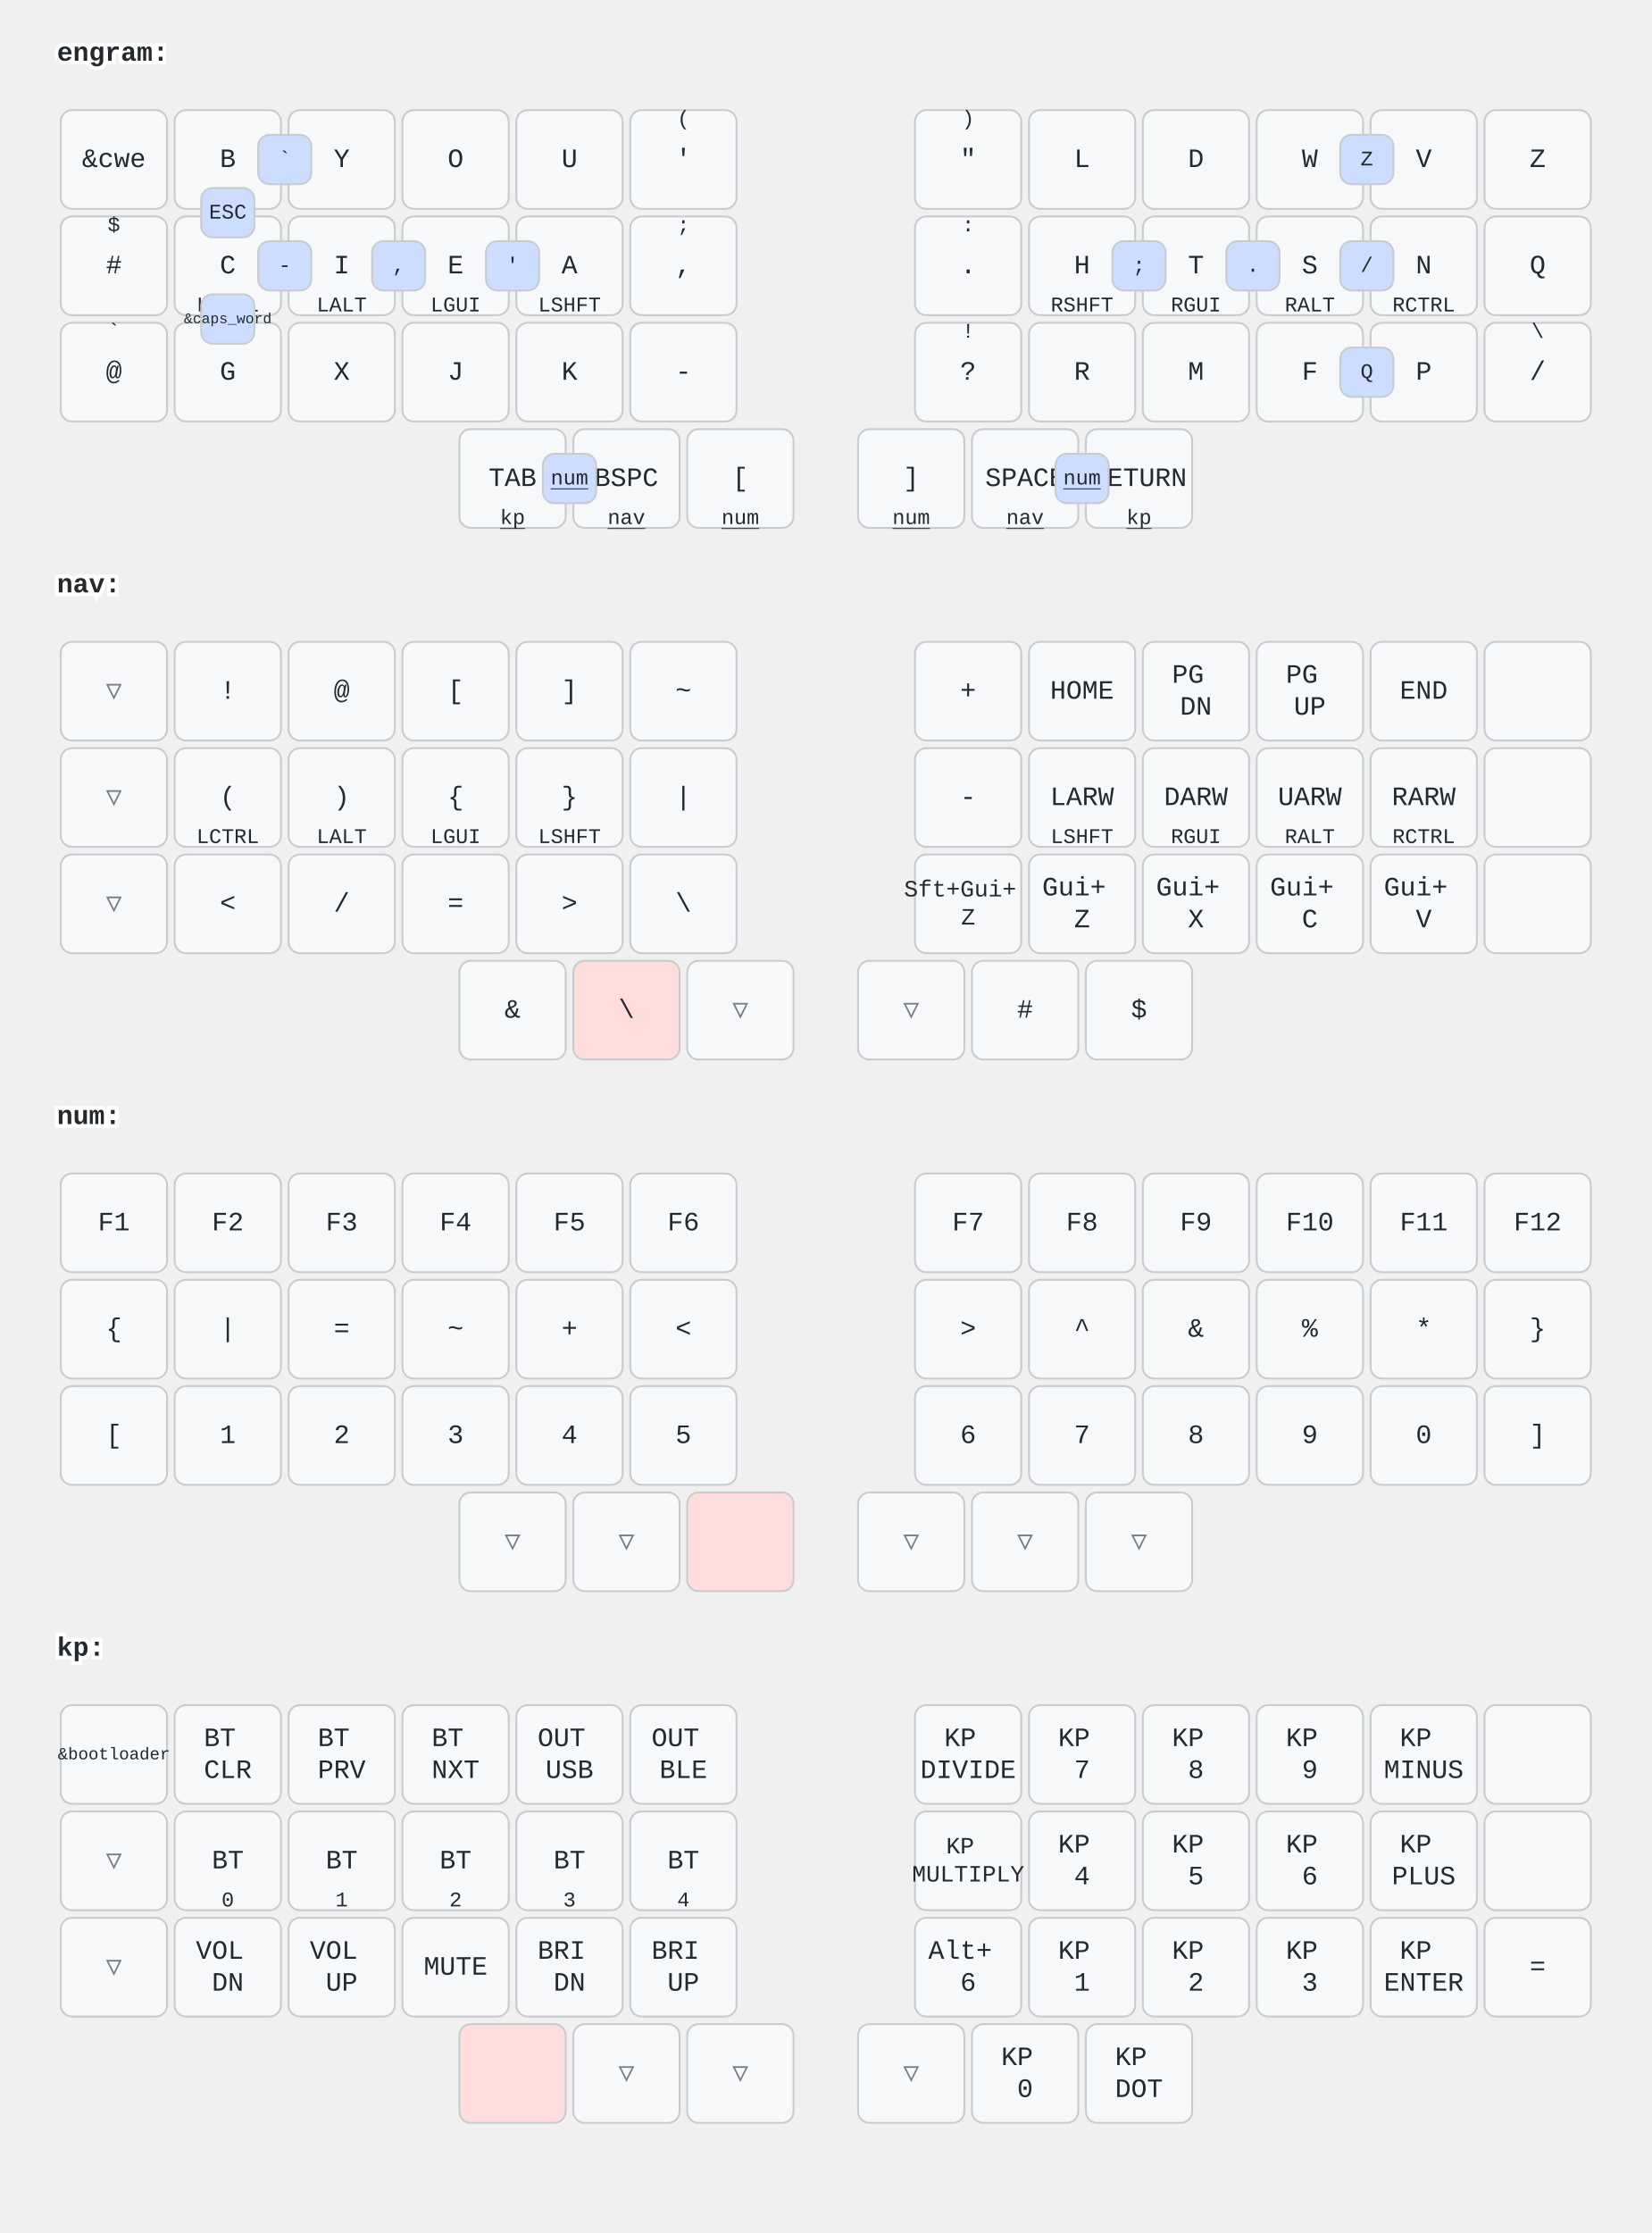
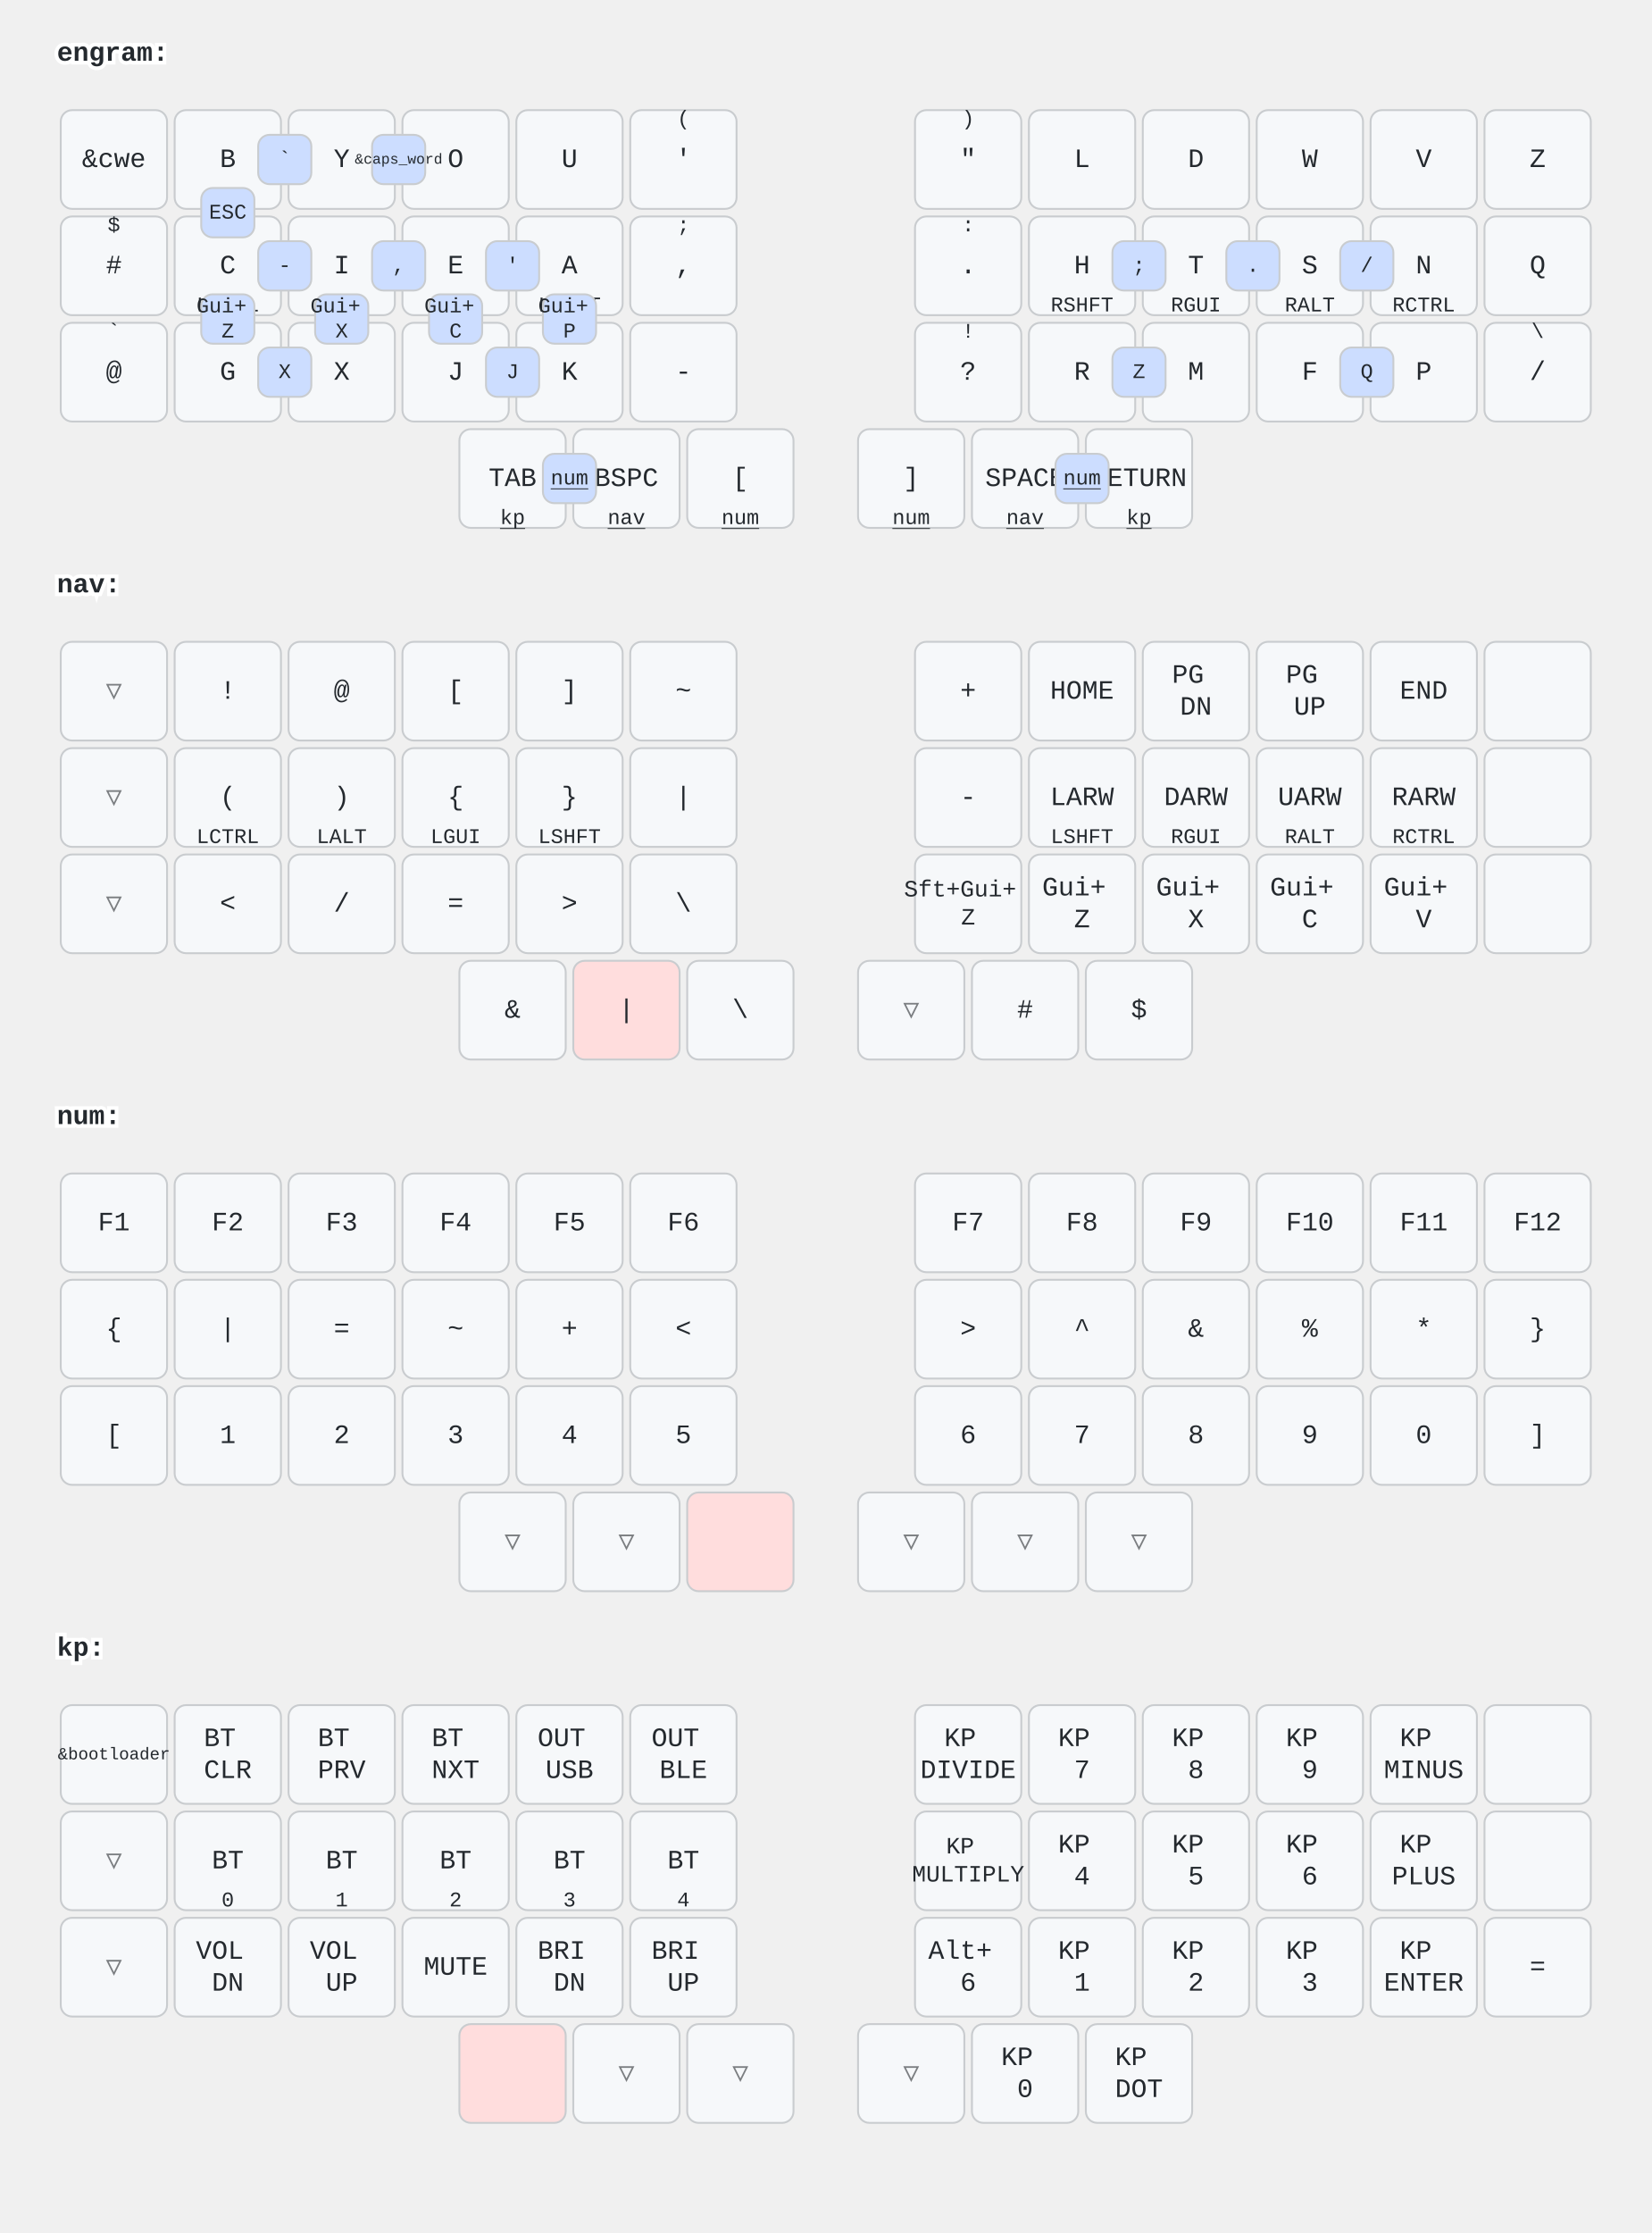
<svg xmlns="http://www.w3.org/2000/svg" width="870" height="1176" viewBox="0 0 870 1176" class="keymap">
  <style>/* inherit to force styles through use tags */
svg path {
    fill: inherit;
}

/* font and background color specifications */
svg.keymap {
    font-family: SFMono-Regular,Consolas,Liberation Mono,Menlo,monospace;
    font-size: 14px;
    font-kerning: normal;
    text-rendering: optimizeLegibility;
    fill: #24292e;
}

/* default key styling */
rect.key {
    fill: #f6f8fa;
}

rect.key, rect.combo {
    stroke: #c9cccf;
    stroke-width: 1;
}

/* default key side styling, only used is draw_key_sides is set */
rect.side {
    filter: brightness(90%);
}

/* color accent for combo boxes */
rect.combo, rect.combo-separate {
    fill: #cdf;
}

/* color accent for held keys */
rect.held, rect.combo.held {
    fill: #fdd;
}

/* color accent for ghost (optional) keys */
rect.ghost, rect.combo.ghost {
    stroke-dasharray: 4, 4;
    stroke-width: 2;
}

text {
    text-anchor: middle;
    dominant-baseline: middle;
}

/* styling for layer labels */
text.label {
    font-weight: bold;
    text-anchor: start;
    stroke: white;
    stroke-width: 4;
    paint-order: stroke;
}

/* styling for optional footer */
text.footer {
    text-anchor: end;
    dominant-baseline: auto;
    stroke: white;
    stroke-width: 4;
    paint-order: stroke;
}

/* styling for combo tap, and key hold/shifted label text */
text.combo, text.hold, text.shifted {
    font-size: 11px;
}

text.hold {
    text-anchor: middle;
    dominant-baseline: auto;
}

text.shifted {
    text-anchor: middle;
    dominant-baseline: hanging;
}

text.layer-activator {
    text-decoration: underline;
}

/* styling for hold/shifted label text in combo box */
text.combo.hold, text.combo.shifted {
    font-size: 8px;
}

/* lighter symbol for transparent keys */
text.trans {
    fill: #7b7e81;
}

/* styling for combo dendrons */
path.combo {
    stroke-width: 1;
    stroke: gray;
    fill: none;
}

/* Start Tabler Icons Cleanup */
/* cannot use height/width with glyphs */
.icon-tabler &gt; path {
    fill: inherit;
    stroke: inherit;
    stroke-width: 2;
}
/* hide tabler's default box */
.icon-tabler &gt; path[stroke="none"][fill="none"] {
    visibility: hidden;
}
/* End Tabler Icons Cleanup */
</style>
  <g transform="translate(30, 0)" class="layer-engram">
    <text x="0" y="28" class="label" id="engram">engram:</text>
    <g transform="translate(0, 56)">
      <g transform="translate(30, 28)" class="key keypos-0">
        <rect rx="6" ry="6" x="-28" y="-26" width="56" height="52" class="key" />
        <text x="0" y="0" class="key tap">&amp;cwe</text>
      </g>
      <g transform="translate(90, 28)" class="key keypos-1">
        <rect rx="6" ry="6" x="-28" y="-26" width="56" height="52" class="key" />
        <text x="0" y="0" class="key tap">B</text>
      </g>
      <g transform="translate(150, 28)" class="key keypos-2">
        <rect rx="6" ry="6" x="-28" y="-26" width="56" height="52" class="key" />
        <text x="0" y="0" class="key tap">Y</text>
      </g>
      <g transform="translate(210, 28)" class="key keypos-3">
        <rect rx="6" ry="6" x="-28" y="-26" width="56" height="52" class="key" />
        <text x="0" y="0" class="key tap">O</text>
      </g>
      <g transform="translate(270, 28)" class="key keypos-4">
        <rect rx="6" ry="6" x="-28" y="-26" width="56" height="52" class="key" />
        <text x="0" y="0" class="key tap">U</text>
      </g>
      <g transform="translate(330, 28)" class="key keypos-5">
        <rect rx="6" ry="6" x="-28" y="-26" width="56" height="52" class="key" />
        <text x="0" y="0" class="key tap">'</text>
        <text x="0" y="-24" class="key shifted">(</text>
      </g>
      <g transform="translate(480, 28)" class="key keypos-6">
        <rect rx="6" ry="6" x="-28" y="-26" width="56" height="52" class="key" />
        <text x="0" y="0" class="key tap">"</text>
        <text x="0" y="-24" class="key shifted">)</text>
      </g>
      <g transform="translate(540, 28)" class="key keypos-7">
        <rect rx="6" ry="6" x="-28" y="-26" width="56" height="52" class="key" />
        <text x="0" y="0" class="key tap">L</text>
      </g>
      <g transform="translate(600, 28)" class="key keypos-8">
        <rect rx="6" ry="6" x="-28" y="-26" width="56" height="52" class="key" />
        <text x="0" y="0" class="key tap">D</text>
      </g>
      <g transform="translate(660, 28)" class="key keypos-9">
        <rect rx="6" ry="6" x="-28" y="-26" width="56" height="52" class="key" />
        <text x="0" y="0" class="key tap">W</text>
      </g>
      <g transform="translate(720, 28)" class="key keypos-10">
        <rect rx="6" ry="6" x="-28" y="-26" width="56" height="52" class="key" />
        <text x="0" y="0" class="key tap">V</text>
      </g>
      <g transform="translate(780, 28)" class="key keypos-11">
        <rect rx="6" ry="6" x="-28" y="-26" width="56" height="52" class="key" />
        <text x="0" y="0" class="key tap">Z</text>
      </g>
      <g transform="translate(30, 84)" class="key keypos-12">
        <rect rx="6" ry="6" x="-28" y="-26" width="56" height="52" class="key" />
        <text x="0" y="0" class="key tap">#</text>
        <text x="0" y="-24" class="key shifted">$</text>
      </g>
      <g transform="translate(90, 84)" class="key keypos-13">
        <rect rx="6" ry="6" x="-28" y="-26" width="56" height="52" class="key" />
        <text x="0" y="0" class="key tap">C</text>
        <text x="0" y="24" class="key hold">LCTRL</text>
      </g>
      <g transform="translate(150, 84)" class="key keypos-14">
        <rect rx="6" ry="6" x="-28" y="-26" width="56" height="52" class="key" />
        <text x="0" y="0" class="key tap">I</text>
        <text x="0" y="24" class="key hold">LALT</text>
      </g>
      <g transform="translate(210, 84)" class="key keypos-15">
        <rect rx="6" ry="6" x="-28" y="-26" width="56" height="52" class="key" />
        <text x="0" y="0" class="key tap">E</text>
        <text x="0" y="24" class="key hold">LGUI</text>
      </g>
      <g transform="translate(270, 84)" class="key keypos-16">
        <rect rx="6" ry="6" x="-28" y="-26" width="56" height="52" class="key" />
        <text x="0" y="0" class="key tap">A</text>
        <text x="0" y="24" class="key hold">LSHFT</text>
      </g>
      <g transform="translate(330, 84)" class="key keypos-17">
        <rect rx="6" ry="6" x="-28" y="-26" width="56" height="52" class="key" />
        <text x="0" y="0" class="key tap">,</text>
        <text x="0" y="-24" class="key shifted">;</text>
      </g>
      <g transform="translate(480, 84)" class="key keypos-18">
        <rect rx="6" ry="6" x="-28" y="-26" width="56" height="52" class="key" />
        <text x="0" y="0" class="key tap">.</text>
        <text x="0" y="-24" class="key shifted">:</text>
      </g>
      <g transform="translate(540, 84)" class="key keypos-19">
        <rect rx="6" ry="6" x="-28" y="-26" width="56" height="52" class="key" />
        <text x="0" y="0" class="key tap">H</text>
        <text x="0" y="24" class="key hold">RSHFT</text>
      </g>
      <g transform="translate(600, 84)" class="key keypos-20">
        <rect rx="6" ry="6" x="-28" y="-26" width="56" height="52" class="key" />
        <text x="0" y="0" class="key tap">T</text>
        <text x="0" y="24" class="key hold">RGUI</text>
      </g>
      <g transform="translate(660, 84)" class="key keypos-21">
        <rect rx="6" ry="6" x="-28" y="-26" width="56" height="52" class="key" />
        <text x="0" y="0" class="key tap">S</text>
        <text x="0" y="24" class="key hold">RALT</text>
      </g>
      <g transform="translate(720, 84)" class="key keypos-22">
        <rect rx="6" ry="6" x="-28" y="-26" width="56" height="52" class="key" />
        <text x="0" y="0" class="key tap">N</text>
        <text x="0" y="24" class="key hold">RCTRL</text>
      </g>
      <g transform="translate(780, 84)" class="key keypos-23">
        <rect rx="6" ry="6" x="-28" y="-26" width="56" height="52" class="key" />
        <text x="0" y="0" class="key tap">Q</text>
      </g>
      <g transform="translate(30, 140)" class="key keypos-24">
        <rect rx="6" ry="6" x="-28" y="-26" width="56" height="52" class="key" />
        <text x="0" y="0" class="key tap">@</text>
        <text x="0" y="-24" class="key shifted">`</text>
      </g>
      <g transform="translate(90, 140)" class="key keypos-25">
        <rect rx="6" ry="6" x="-28" y="-26" width="56" height="52" class="key" />
        <text x="0" y="0" class="key tap">G</text>
      </g>
      <g transform="translate(150, 140)" class="key keypos-26">
        <rect rx="6" ry="6" x="-28" y="-26" width="56" height="52" class="key" />
        <text x="0" y="0" class="key tap">X</text>
      </g>
      <g transform="translate(210, 140)" class="key keypos-27">
        <rect rx="6" ry="6" x="-28" y="-26" width="56" height="52" class="key" />
        <text x="0" y="0" class="key tap">J</text>
      </g>
      <g transform="translate(270, 140)" class="key keypos-28">
        <rect rx="6" ry="6" x="-28" y="-26" width="56" height="52" class="key" />
        <text x="0" y="0" class="key tap">K</text>
      </g>
      <g transform="translate(330, 140)" class="key keypos-29">
        <rect rx="6" ry="6" x="-28" y="-26" width="56" height="52" class="key" />
        <text x="0" y="0" class="key tap">-</text>
      </g>
      <g transform="translate(480, 140)" class="key keypos-30">
        <rect rx="6" ry="6" x="-28" y="-26" width="56" height="52" class="key" />
        <text x="0" y="0" class="key tap">?</text>
        <text x="0" y="-24" class="key shifted">!</text>
      </g>
      <g transform="translate(540, 140)" class="key keypos-31">
        <rect rx="6" ry="6" x="-28" y="-26" width="56" height="52" class="key" />
        <text x="0" y="0" class="key tap">R</text>
      </g>
      <g transform="translate(600, 140)" class="key keypos-32">
        <rect rx="6" ry="6" x="-28" y="-26" width="56" height="52" class="key" />
        <text x="0" y="0" class="key tap">M</text>
      </g>
      <g transform="translate(660, 140)" class="key keypos-33">
        <rect rx="6" ry="6" x="-28" y="-26" width="56" height="52" class="key" />
        <text x="0" y="0" class="key tap">F</text>
      </g>
      <g transform="translate(720, 140)" class="key keypos-34">
        <rect rx="6" ry="6" x="-28" y="-26" width="56" height="52" class="key" />
        <text x="0" y="0" class="key tap">P</text>
      </g>
      <g transform="translate(780, 140)" class="key keypos-35">
        <rect rx="6" ry="6" x="-28" y="-26" width="56" height="52" class="key" />
        <text x="0" y="0" class="key tap">/</text>
        <text x="0" y="-24" class="key shifted">\</text>
      </g>
      <g transform="translate(240, 196)" class="key keypos-36">
        <rect rx="6" ry="6" x="-28" y="-26" width="56" height="52" class="key" />
        <text x="0" y="0" class="key tap">TAB</text>
        <a href="#kp">
          <text x="0" y="24" class="key hold layer-activator">kp</text>
        </a>
      </g>
      <g transform="translate(300, 196)" class="key keypos-37">
        <rect rx="6" ry="6" x="-28" y="-26" width="56" height="52" class="key" />
        <text x="0" y="0" class="key tap">BSPC</text>
        <a href="#nav">
          <text x="0" y="24" class="key hold layer-activator">nav</text>
        </a>
      </g>
      <g transform="translate(360, 196)" class="key keypos-38">
        <rect rx="6" ry="6" x="-28" y="-26" width="56" height="52" class="key" />
        <text x="0" y="0" class="key tap">[</text>
        <a href="#num">
          <text x="0" y="24" class="key hold layer-activator">num</text>
        </a>
      </g>
      <g transform="translate(450, 196)" class="key keypos-39">
        <rect rx="6" ry="6" x="-28" y="-26" width="56" height="52" class="key" />
        <text x="0" y="0" class="key tap">]</text>
        <a href="#num">
          <text x="0" y="24" class="key hold layer-activator">num</text>
        </a>
      </g>
      <g transform="translate(510, 196)" class="key keypos-40">
        <rect rx="6" ry="6" x="-28" y="-26" width="56" height="52" class="key" />
        <text x="0" y="0" class="key tap">SPACE</text>
        <a href="#nav">
          <text x="0" y="24" class="key hold layer-activator">nav</text>
        </a>
      </g>
      <g transform="translate(570, 196)" class="key keypos-41">
        <rect rx="6" ry="6" x="-28" y="-26" width="56" height="52" class="key" />
        <text x="0" y="0" class="key tap">RETURN</text>
        <a href="#kp">
          <text x="0" y="24" class="key hold layer-activator">kp</text>
        </a>
      </g>
      <g class="combo combopos-0">
        <rect rx="6" ry="6" x="256" y="183" width="28" height="26" class="combo" />
        <a href="#num">
          <text x="270" y="196" class="combo tap layer-activator">num</text>
        </a>
      </g>
      <g class="combo combopos-1">
        <rect rx="6" ry="6" x="526" y="183" width="28" height="26" class="combo" />
        <a href="#num">
          <text x="540" y="196" class="combo tap layer-activator">num</text>
        </a>
      </g>
      <g class="combo combopos-2">
        <rect rx="6" ry="6" x="76" y="43" width="28" height="26" class="combo" />
        <text x="90" y="56" class="combo tap">ESC</text>
      </g>
      <g class="combo combopos-3">
+         <rect rx="6" ry="6" x="166" y="15" width="28" height="26" class="combo" />
+         <text x="180" y="28" class="combo tap">
+           <tspan style="font-size: 70%">&amp;caps_word</tspan>
+         </text>
+       </g>
+       <g class="combo combopos-4">
        <rect rx="6" ry="6" x="76" y="99" width="28" height="26" class="combo" />
        <text x="90" y="112" class="combo tap">
-           <tspan style="font-size: 70%">&amp;caps_word</tspan>
-         </text>
-       </g>
-       <g class="combo combopos-4">
-         <rect rx="6" ry="6" x="676" y="15" width="28" height="26" class="combo" />
-         <text x="690" y="28" class="combo tap">Z</text>
+           <tspan x="90" dy="-0.6em">Gui+</tspan>
+           <tspan x="90" dy="1.2em">Z</tspan>
+         </text>
      </g>
      <g class="combo combopos-5">
+         <rect rx="6" ry="6" x="136" y="99" width="28" height="26" class="combo" />
+         <text x="150" y="112" class="combo tap">
+           <tspan x="150" dy="-0.6em">Gui+</tspan>
+           <tspan x="150" dy="1.2em">X</tspan>
+         </text>
+       </g>
+       <g class="combo combopos-6">
+         <rect rx="6" ry="6" x="196" y="99" width="28" height="26" class="combo" />
+         <text x="210" y="112" class="combo tap">
+           <tspan x="210" dy="-0.6em">Gui+</tspan>
+           <tspan x="210" dy="1.2em">C</tspan>
+         </text>
+       </g>
+       <g class="combo combopos-7">
+         <rect rx="6" ry="6" x="256" y="99" width="28" height="26" class="combo" />
+         <text x="270" y="112" class="combo tap">
+           <tspan x="270" dy="-0.6em">Gui+</tspan>
+           <tspan x="270" dy="1.2em">P</tspan>
+         </text>
+       </g>
+       <g class="combo combopos-8">
+         <rect rx="6" ry="6" x="556" y="127" width="28" height="26" class="combo" />
+         <text x="570" y="140" class="combo tap">Z</text>
+       </g>
+       <g class="combo combopos-9">
        <rect rx="6" ry="6" x="676" y="127" width="28" height="26" class="combo" />
        <text x="690" y="140" class="combo tap">Q</text>
      </g>
-       <g class="combo combopos-6">
+       <g class="combo combopos-10">
+         <rect rx="6" ry="6" x="106" y="127" width="28" height="26" class="combo" />
+         <text x="120" y="140" class="combo tap">X</text>
+       </g>
+       <g class="combo combopos-11">
+         <rect rx="6" ry="6" x="226" y="127" width="28" height="26" class="combo" />
+         <text x="240" y="140" class="combo tap">J</text>
+       </g>
+       <g class="combo combopos-12">
        <rect rx="6" ry="6" x="106" y="71" width="28" height="26" class="combo" />
        <text x="120" y="84" class="combo tap">-</text>
      </g>
-       <g class="combo combopos-7">
+       <g class="combo combopos-13">
        <rect rx="6" ry="6" x="166" y="71" width="28" height="26" class="combo" />
        <text x="180" y="84" class="combo tap">,</text>
      </g>
-       <g class="combo combopos-8">
+       <g class="combo combopos-14">
        <rect rx="6" ry="6" x="226" y="71" width="28" height="26" class="combo" />
        <text x="240" y="84" class="combo tap">'</text>
      </g>
-       <g class="combo combopos-9">
+       <g class="combo combopos-15">
        <rect rx="6" ry="6" x="556" y="71" width="28" height="26" class="combo" />
        <text x="570" y="84" class="combo tap">;</text>
      </g>
-       <g class="combo combopos-10">
+       <g class="combo combopos-16">
        <rect rx="6" ry="6" x="616" y="71" width="28" height="26" class="combo" />
        <text x="630" y="84" class="combo tap">.</text>
      </g>
-       <g class="combo combopos-11">
+       <g class="combo combopos-17">
        <rect rx="6" ry="6" x="676" y="71" width="28" height="26" class="combo" />
        <text x="690" y="84" class="combo tap">/</text>
      </g>
-       <g class="combo combopos-12">
+       <g class="combo combopos-18">
        <rect rx="6" ry="6" x="106" y="15" width="28" height="26" class="combo" />
        <text x="120" y="28" class="combo tap">`</text>
      </g>
    </g>
  </g>
  <g transform="translate(30, 280)" class="layer-nav">
    <text x="0" y="28" class="label" id="nav">nav:</text>
    <g transform="translate(0, 56)">
      <g transform="translate(30, 28)" class="key trans keypos-0">
        <rect rx="6" ry="6" x="-28" y="-26" width="56" height="52" class="key trans" />
        <text x="0" y="0" class="key trans tap">▽</text>
      </g>
      <g transform="translate(90, 28)" class="key keypos-1">
        <rect rx="6" ry="6" x="-28" y="-26" width="56" height="52" class="key" />
        <text x="0" y="0" class="key tap">!</text>
      </g>
      <g transform="translate(150, 28)" class="key keypos-2">
        <rect rx="6" ry="6" x="-28" y="-26" width="56" height="52" class="key" />
        <text x="0" y="0" class="key tap">@</text>
      </g>
      <g transform="translate(210, 28)" class="key keypos-3">
        <rect rx="6" ry="6" x="-28" y="-26" width="56" height="52" class="key" />
        <text x="0" y="0" class="key tap">[</text>
      </g>
      <g transform="translate(270, 28)" class="key keypos-4">
        <rect rx="6" ry="6" x="-28" y="-26" width="56" height="52" class="key" />
        <text x="0" y="0" class="key tap">]</text>
      </g>
      <g transform="translate(330, 28)" class="key keypos-5">
        <rect rx="6" ry="6" x="-28" y="-26" width="56" height="52" class="key" />
        <text x="0" y="0" class="key tap">~</text>
      </g>
      <g transform="translate(480, 28)" class="key keypos-6">
        <rect rx="6" ry="6" x="-28" y="-26" width="56" height="52" class="key" />
        <text x="0" y="0" class="key tap">+</text>
      </g>
      <g transform="translate(540, 28)" class="key keypos-7">
        <rect rx="6" ry="6" x="-28" y="-26" width="56" height="52" class="key" />
        <text x="0" y="0" class="key tap">HOME</text>
      </g>
      <g transform="translate(600, 28)" class="key keypos-8">
        <rect rx="6" ry="6" x="-28" y="-26" width="56" height="52" class="key" />
        <text x="0" y="0" class="key tap">
          <tspan x="0" dy="-0.6em">PG</tspan>
          <tspan x="0" dy="1.2em">DN</tspan>
        </text>
      </g>
      <g transform="translate(660, 28)" class="key keypos-9">
        <rect rx="6" ry="6" x="-28" y="-26" width="56" height="52" class="key" />
        <text x="0" y="0" class="key tap">
          <tspan x="0" dy="-0.6em">PG</tspan>
          <tspan x="0" dy="1.2em">UP</tspan>
        </text>
      </g>
      <g transform="translate(720, 28)" class="key keypos-10">
        <rect rx="6" ry="6" x="-28" y="-26" width="56" height="52" class="key" />
        <text x="0" y="0" class="key tap">END</text>
      </g>
      <g transform="translate(780, 28)" class="key keypos-11">
        <rect rx="6" ry="6" x="-28" y="-26" width="56" height="52" class="key" />
      </g>
      <g transform="translate(30, 84)" class="key trans keypos-12">
        <rect rx="6" ry="6" x="-28" y="-26" width="56" height="52" class="key trans" />
        <text x="0" y="0" class="key trans tap">▽</text>
      </g>
      <g transform="translate(90, 84)" class="key keypos-13">
        <rect rx="6" ry="6" x="-28" y="-26" width="56" height="52" class="key" />
        <text x="0" y="0" class="key tap">(</text>
        <text x="0" y="24" class="key hold">LCTRL</text>
      </g>
      <g transform="translate(150, 84)" class="key keypos-14">
        <rect rx="6" ry="6" x="-28" y="-26" width="56" height="52" class="key" />
        <text x="0" y="0" class="key tap">)</text>
        <text x="0" y="24" class="key hold">LALT</text>
      </g>
      <g transform="translate(210, 84)" class="key keypos-15">
        <rect rx="6" ry="6" x="-28" y="-26" width="56" height="52" class="key" />
        <text x="0" y="0" class="key tap">{</text>
        <text x="0" y="24" class="key hold">LGUI</text>
      </g>
      <g transform="translate(270, 84)" class="key keypos-16">
        <rect rx="6" ry="6" x="-28" y="-26" width="56" height="52" class="key" />
        <text x="0" y="0" class="key tap">}</text>
        <text x="0" y="24" class="key hold">LSHFT</text>
      </g>
      <g transform="translate(330, 84)" class="key keypos-17">
        <rect rx="6" ry="6" x="-28" y="-26" width="56" height="52" class="key" />
        <text x="0" y="0" class="key tap">|</text>
      </g>
      <g transform="translate(480, 84)" class="key keypos-18">
        <rect rx="6" ry="6" x="-28" y="-26" width="56" height="52" class="key" />
        <text x="0" y="0" class="key tap">-</text>
      </g>
      <g transform="translate(540, 84)" class="key keypos-19">
        <rect rx="6" ry="6" x="-28" y="-26" width="56" height="52" class="key" />
        <text x="0" y="0" class="key tap">LARW</text>
        <text x="0" y="24" class="key hold">LSHFT</text>
      </g>
      <g transform="translate(600, 84)" class="key keypos-20">
        <rect rx="6" ry="6" x="-28" y="-26" width="56" height="52" class="key" />
        <text x="0" y="0" class="key tap">DARW</text>
        <text x="0" y="24" class="key hold">RGUI</text>
      </g>
      <g transform="translate(660, 84)" class="key keypos-21">
        <rect rx="6" ry="6" x="-28" y="-26" width="56" height="52" class="key" />
        <text x="0" y="0" class="key tap">UARW</text>
        <text x="0" y="24" class="key hold">RALT</text>
      </g>
      <g transform="translate(720, 84)" class="key keypos-22">
        <rect rx="6" ry="6" x="-28" y="-26" width="56" height="52" class="key" />
        <text x="0" y="0" class="key tap">RARW</text>
        <text x="0" y="24" class="key hold">RCTRL</text>
      </g>
      <g transform="translate(780, 84)" class="key keypos-23">
        <rect rx="6" ry="6" x="-28" y="-26" width="56" height="52" class="key" />
      </g>
      <g transform="translate(30, 140)" class="key trans keypos-24">
        <rect rx="6" ry="6" x="-28" y="-26" width="56" height="52" class="key trans" />
        <text x="0" y="0" class="key trans tap">▽</text>
      </g>
      <g transform="translate(90, 140)" class="key keypos-25">
        <rect rx="6" ry="6" x="-28" y="-26" width="56" height="52" class="key" />
        <text x="0" y="0" class="key tap">&lt;</text>
      </g>
      <g transform="translate(150, 140)" class="key keypos-26">
        <rect rx="6" ry="6" x="-28" y="-26" width="56" height="52" class="key" />
        <text x="0" y="0" class="key tap">/</text>
      </g>
      <g transform="translate(210, 140)" class="key keypos-27">
        <rect rx="6" ry="6" x="-28" y="-26" width="56" height="52" class="key" />
        <text x="0" y="0" class="key tap">=</text>
      </g>
      <g transform="translate(270, 140)" class="key keypos-28">
        <rect rx="6" ry="6" x="-28" y="-26" width="56" height="52" class="key" />
        <text x="0" y="0" class="key tap">&gt;</text>
      </g>
      <g transform="translate(330, 140)" class="key keypos-29">
        <rect rx="6" ry="6" x="-28" y="-26" width="56" height="52" class="key" />
        <text x="0" y="0" class="key tap">\</text>
      </g>
      <g transform="translate(480, 140)" class="key keypos-30">
        <rect rx="6" ry="6" x="-28" y="-26" width="56" height="52" class="key" />
        <text x="0" y="0" class="key tap">
          <tspan x="0" dy="-0.6em" style="font-size: 88%">Sft+Gui+</tspan>
          <tspan x="0" dy="1.2em" style="font-size: 88%">Z</tspan>
        </text>
      </g>
      <g transform="translate(540, 140)" class="key keypos-31">
        <rect rx="6" ry="6" x="-28" y="-26" width="56" height="52" class="key" />
        <text x="0" y="0" class="key tap">
          <tspan x="0" dy="-0.6em">Gui+</tspan>
          <tspan x="0" dy="1.2em">Z</tspan>
        </text>
      </g>
      <g transform="translate(600, 140)" class="key keypos-32">
        <rect rx="6" ry="6" x="-28" y="-26" width="56" height="52" class="key" />
        <text x="0" y="0" class="key tap">
          <tspan x="0" dy="-0.6em">Gui+</tspan>
          <tspan x="0" dy="1.2em">X</tspan>
        </text>
      </g>
      <g transform="translate(660, 140)" class="key keypos-33">
        <rect rx="6" ry="6" x="-28" y="-26" width="56" height="52" class="key" />
        <text x="0" y="0" class="key tap">
          <tspan x="0" dy="-0.6em">Gui+</tspan>
          <tspan x="0" dy="1.2em">C</tspan>
        </text>
      </g>
      <g transform="translate(720, 140)" class="key keypos-34">
        <rect rx="6" ry="6" x="-28" y="-26" width="56" height="52" class="key" />
        <text x="0" y="0" class="key tap">
          <tspan x="0" dy="-0.6em">Gui+</tspan>
          <tspan x="0" dy="1.2em">V</tspan>
        </text>
      </g>
      <g transform="translate(780, 140)" class="key keypos-35">
        <rect rx="6" ry="6" x="-28" y="-26" width="56" height="52" class="key" />
      </g>
      <g transform="translate(240, 196)" class="key keypos-36">
        <rect rx="6" ry="6" x="-28" y="-26" width="56" height="52" class="key" />
        <text x="0" y="0" class="key tap">&amp;</text>
      </g>
      <g transform="translate(300, 196)" class="key held keypos-37">
        <rect rx="6" ry="6" x="-28" y="-26" width="56" height="52" class="key held" />
-         <text x="0" y="0" class="key held tap">\</text>
-       </g>
-       <g transform="translate(360, 196)" class="key trans keypos-38">
-         <rect rx="6" ry="6" x="-28" y="-26" width="56" height="52" class="key trans" />
-         <text x="0" y="0" class="key trans tap">▽</text>
+         <text x="0" y="0" class="key held tap">|</text>
+       </g>
+       <g transform="translate(360, 196)" class="key keypos-38">
+         <rect rx="6" ry="6" x="-28" y="-26" width="56" height="52" class="key" />
+         <text x="0" y="0" class="key tap">\</text>
      </g>
      <g transform="translate(450, 196)" class="key trans keypos-39">
        <rect rx="6" ry="6" x="-28" y="-26" width="56" height="52" class="key trans" />
        <text x="0" y="0" class="key trans tap">▽</text>
      </g>
      <g transform="translate(510, 196)" class="key keypos-40">
        <rect rx="6" ry="6" x="-28" y="-26" width="56" height="52" class="key" />
        <text x="0" y="0" class="key tap">#</text>
      </g>
      <g transform="translate(570, 196)" class="key keypos-41">
        <rect rx="6" ry="6" x="-28" y="-26" width="56" height="52" class="key" />
        <text x="0" y="0" class="key tap">$</text>
      </g>
    </g>
  </g>
  <g transform="translate(30, 560)" class="layer-num">
    <text x="0" y="28" class="label" id="num">num:</text>
    <g transform="translate(0, 56)">
      <g transform="translate(30, 28)" class="key keypos-0">
        <rect rx="6" ry="6" x="-28" y="-26" width="56" height="52" class="key" />
        <text x="0" y="0" class="key tap">F1</text>
      </g>
      <g transform="translate(90, 28)" class="key keypos-1">
        <rect rx="6" ry="6" x="-28" y="-26" width="56" height="52" class="key" />
        <text x="0" y="0" class="key tap">F2</text>
      </g>
      <g transform="translate(150, 28)" class="key keypos-2">
        <rect rx="6" ry="6" x="-28" y="-26" width="56" height="52" class="key" />
        <text x="0" y="0" class="key tap">F3</text>
      </g>
      <g transform="translate(210, 28)" class="key keypos-3">
        <rect rx="6" ry="6" x="-28" y="-26" width="56" height="52" class="key" />
        <text x="0" y="0" class="key tap">F4</text>
      </g>
      <g transform="translate(270, 28)" class="key keypos-4">
        <rect rx="6" ry="6" x="-28" y="-26" width="56" height="52" class="key" />
        <text x="0" y="0" class="key tap">F5</text>
      </g>
      <g transform="translate(330, 28)" class="key keypos-5">
        <rect rx="6" ry="6" x="-28" y="-26" width="56" height="52" class="key" />
        <text x="0" y="0" class="key tap">F6</text>
      </g>
      <g transform="translate(480, 28)" class="key keypos-6">
        <rect rx="6" ry="6" x="-28" y="-26" width="56" height="52" class="key" />
        <text x="0" y="0" class="key tap">F7</text>
      </g>
      <g transform="translate(540, 28)" class="key keypos-7">
        <rect rx="6" ry="6" x="-28" y="-26" width="56" height="52" class="key" />
        <text x="0" y="0" class="key tap">F8</text>
      </g>
      <g transform="translate(600, 28)" class="key keypos-8">
        <rect rx="6" ry="6" x="-28" y="-26" width="56" height="52" class="key" />
        <text x="0" y="0" class="key tap">F9</text>
      </g>
      <g transform="translate(660, 28)" class="key keypos-9">
        <rect rx="6" ry="6" x="-28" y="-26" width="56" height="52" class="key" />
        <text x="0" y="0" class="key tap">F10</text>
      </g>
      <g transform="translate(720, 28)" class="key keypos-10">
        <rect rx="6" ry="6" x="-28" y="-26" width="56" height="52" class="key" />
        <text x="0" y="0" class="key tap">F11</text>
      </g>
      <g transform="translate(780, 28)" class="key keypos-11">
        <rect rx="6" ry="6" x="-28" y="-26" width="56" height="52" class="key" />
        <text x="0" y="0" class="key tap">F12</text>
      </g>
      <g transform="translate(30, 84)" class="key keypos-12">
        <rect rx="6" ry="6" x="-28" y="-26" width="56" height="52" class="key" />
        <text x="0" y="0" class="key tap">{</text>
      </g>
      <g transform="translate(90, 84)" class="key keypos-13">
        <rect rx="6" ry="6" x="-28" y="-26" width="56" height="52" class="key" />
        <text x="0" y="0" class="key tap">|</text>
      </g>
      <g transform="translate(150, 84)" class="key keypos-14">
        <rect rx="6" ry="6" x="-28" y="-26" width="56" height="52" class="key" />
        <text x="0" y="0" class="key tap">=</text>
      </g>
      <g transform="translate(210, 84)" class="key keypos-15">
        <rect rx="6" ry="6" x="-28" y="-26" width="56" height="52" class="key" />
        <text x="0" y="0" class="key tap">~</text>
      </g>
      <g transform="translate(270, 84)" class="key keypos-16">
        <rect rx="6" ry="6" x="-28" y="-26" width="56" height="52" class="key" />
        <text x="0" y="0" class="key tap">+</text>
      </g>
      <g transform="translate(330, 84)" class="key keypos-17">
        <rect rx="6" ry="6" x="-28" y="-26" width="56" height="52" class="key" />
        <text x="0" y="0" class="key tap">&lt;</text>
      </g>
      <g transform="translate(480, 84)" class="key keypos-18">
        <rect rx="6" ry="6" x="-28" y="-26" width="56" height="52" class="key" />
        <text x="0" y="0" class="key tap">&gt;</text>
      </g>
      <g transform="translate(540, 84)" class="key keypos-19">
        <rect rx="6" ry="6" x="-28" y="-26" width="56" height="52" class="key" />
        <text x="0" y="0" class="key tap">^</text>
      </g>
      <g transform="translate(600, 84)" class="key keypos-20">
        <rect rx="6" ry="6" x="-28" y="-26" width="56" height="52" class="key" />
        <text x="0" y="0" class="key tap">&amp;</text>
      </g>
      <g transform="translate(660, 84)" class="key keypos-21">
        <rect rx="6" ry="6" x="-28" y="-26" width="56" height="52" class="key" />
        <text x="0" y="0" class="key tap">%</text>
      </g>
      <g transform="translate(720, 84)" class="key keypos-22">
        <rect rx="6" ry="6" x="-28" y="-26" width="56" height="52" class="key" />
        <text x="0" y="0" class="key tap">*</text>
      </g>
      <g transform="translate(780, 84)" class="key keypos-23">
        <rect rx="6" ry="6" x="-28" y="-26" width="56" height="52" class="key" />
        <text x="0" y="0" class="key tap">}</text>
      </g>
      <g transform="translate(30, 140)" class="key keypos-24">
        <rect rx="6" ry="6" x="-28" y="-26" width="56" height="52" class="key" />
        <text x="0" y="0" class="key tap">[</text>
      </g>
      <g transform="translate(90, 140)" class="key keypos-25">
        <rect rx="6" ry="6" x="-28" y="-26" width="56" height="52" class="key" />
        <text x="0" y="0" class="key tap">1</text>
      </g>
      <g transform="translate(150, 140)" class="key keypos-26">
        <rect rx="6" ry="6" x="-28" y="-26" width="56" height="52" class="key" />
        <text x="0" y="0" class="key tap">2</text>
      </g>
      <g transform="translate(210, 140)" class="key keypos-27">
        <rect rx="6" ry="6" x="-28" y="-26" width="56" height="52" class="key" />
        <text x="0" y="0" class="key tap">3</text>
      </g>
      <g transform="translate(270, 140)" class="key keypos-28">
        <rect rx="6" ry="6" x="-28" y="-26" width="56" height="52" class="key" />
        <text x="0" y="0" class="key tap">4</text>
      </g>
      <g transform="translate(330, 140)" class="key keypos-29">
        <rect rx="6" ry="6" x="-28" y="-26" width="56" height="52" class="key" />
        <text x="0" y="0" class="key tap">5</text>
      </g>
      <g transform="translate(480, 140)" class="key keypos-30">
        <rect rx="6" ry="6" x="-28" y="-26" width="56" height="52" class="key" />
        <text x="0" y="0" class="key tap">6</text>
      </g>
      <g transform="translate(540, 140)" class="key keypos-31">
        <rect rx="6" ry="6" x="-28" y="-26" width="56" height="52" class="key" />
        <text x="0" y="0" class="key tap">7</text>
      </g>
      <g transform="translate(600, 140)" class="key keypos-32">
        <rect rx="6" ry="6" x="-28" y="-26" width="56" height="52" class="key" />
        <text x="0" y="0" class="key tap">8</text>
      </g>
      <g transform="translate(660, 140)" class="key keypos-33">
        <rect rx="6" ry="6" x="-28" y="-26" width="56" height="52" class="key" />
        <text x="0" y="0" class="key tap">9</text>
      </g>
      <g transform="translate(720, 140)" class="key keypos-34">
        <rect rx="6" ry="6" x="-28" y="-26" width="56" height="52" class="key" />
        <text x="0" y="0" class="key tap">0</text>
      </g>
      <g transform="translate(780, 140)" class="key keypos-35">
        <rect rx="6" ry="6" x="-28" y="-26" width="56" height="52" class="key" />
        <text x="0" y="0" class="key tap">]</text>
      </g>
      <g transform="translate(240, 196)" class="key trans keypos-36">
        <rect rx="6" ry="6" x="-28" y="-26" width="56" height="52" class="key trans" />
        <text x="0" y="0" class="key trans tap">▽</text>
      </g>
      <g transform="translate(300, 196)" class="key trans keypos-37">
        <rect rx="6" ry="6" x="-28" y="-26" width="56" height="52" class="key trans" />
        <text x="0" y="0" class="key trans tap">▽</text>
      </g>
      <g transform="translate(360, 196)" class="key held keypos-38">
        <rect rx="6" ry="6" x="-28" y="-26" width="56" height="52" class="key held" />
      </g>
      <g transform="translate(450, 196)" class="key trans keypos-39">
        <rect rx="6" ry="6" x="-28" y="-26" width="56" height="52" class="key trans" />
        <text x="0" y="0" class="key trans tap">▽</text>
      </g>
      <g transform="translate(510, 196)" class="key trans keypos-40">
        <rect rx="6" ry="6" x="-28" y="-26" width="56" height="52" class="key trans" />
        <text x="0" y="0" class="key trans tap">▽</text>
      </g>
      <g transform="translate(570, 196)" class="key trans keypos-41">
        <rect rx="6" ry="6" x="-28" y="-26" width="56" height="52" class="key trans" />
        <text x="0" y="0" class="key trans tap">▽</text>
      </g>
    </g>
  </g>
  <g transform="translate(30, 840)" class="layer-kp">
    <text x="0" y="28" class="label" id="kp">kp:</text>
    <g transform="translate(0, 56)">
      <g transform="translate(30, 28)" class="key keypos-0">
        <rect rx="6" ry="6" x="-28" y="-26" width="56" height="52" class="key" />
        <text x="0" y="0" class="key tap">
          <tspan style="font-size: 64%">&amp;bootloader</tspan>
        </text>
      </g>
      <g transform="translate(90, 28)" class="key keypos-1">
        <rect rx="6" ry="6" x="-28" y="-26" width="56" height="52" class="key" />
        <text x="0" y="0" class="key tap">
          <tspan x="0" dy="-0.6em">BT</tspan>
          <tspan x="0" dy="1.2em">CLR</tspan>
        </text>
      </g>
      <g transform="translate(150, 28)" class="key keypos-2">
        <rect rx="6" ry="6" x="-28" y="-26" width="56" height="52" class="key" />
        <text x="0" y="0" class="key tap">
          <tspan x="0" dy="-0.6em">BT</tspan>
          <tspan x="0" dy="1.2em">PRV</tspan>
        </text>
      </g>
      <g transform="translate(210, 28)" class="key keypos-3">
        <rect rx="6" ry="6" x="-28" y="-26" width="56" height="52" class="key" />
        <text x="0" y="0" class="key tap">
          <tspan x="0" dy="-0.6em">BT</tspan>
          <tspan x="0" dy="1.2em">NXT</tspan>
        </text>
      </g>
      <g transform="translate(270, 28)" class="key keypos-4">
        <rect rx="6" ry="6" x="-28" y="-26" width="56" height="52" class="key" />
        <text x="0" y="0" class="key tap">
          <tspan x="0" dy="-0.6em">OUT</tspan>
          <tspan x="0" dy="1.2em">USB</tspan>
        </text>
      </g>
      <g transform="translate(330, 28)" class="key keypos-5">
        <rect rx="6" ry="6" x="-28" y="-26" width="56" height="52" class="key" />
        <text x="0" y="0" class="key tap">
          <tspan x="0" dy="-0.6em">OUT</tspan>
          <tspan x="0" dy="1.2em">BLE</tspan>
        </text>
      </g>
      <g transform="translate(480, 28)" class="key keypos-6">
        <rect rx="6" ry="6" x="-28" y="-26" width="56" height="52" class="key" />
        <text x="0" y="0" class="key tap">
          <tspan x="0" dy="-0.6em">KP</tspan>
          <tspan x="0" dy="1.2em">DIVIDE</tspan>
        </text>
      </g>
      <g transform="translate(540, 28)" class="key keypos-7">
        <rect rx="6" ry="6" x="-28" y="-26" width="56" height="52" class="key" />
        <text x="0" y="0" class="key tap">
          <tspan x="0" dy="-0.6em">KP</tspan>
          <tspan x="0" dy="1.2em">7</tspan>
        </text>
      </g>
      <g transform="translate(600, 28)" class="key keypos-8">
        <rect rx="6" ry="6" x="-28" y="-26" width="56" height="52" class="key" />
        <text x="0" y="0" class="key tap">
          <tspan x="0" dy="-0.6em">KP</tspan>
          <tspan x="0" dy="1.2em">8</tspan>
        </text>
      </g>
      <g transform="translate(660, 28)" class="key keypos-9">
        <rect rx="6" ry="6" x="-28" y="-26" width="56" height="52" class="key" />
        <text x="0" y="0" class="key tap">
          <tspan x="0" dy="-0.6em">KP</tspan>
          <tspan x="0" dy="1.2em">9</tspan>
        </text>
      </g>
      <g transform="translate(720, 28)" class="key keypos-10">
        <rect rx="6" ry="6" x="-28" y="-26" width="56" height="52" class="key" />
        <text x="0" y="0" class="key tap">
          <tspan x="0" dy="-0.6em">KP</tspan>
          <tspan x="0" dy="1.2em">MINUS</tspan>
        </text>
      </g>
      <g transform="translate(780, 28)" class="key keypos-11">
        <rect rx="6" ry="6" x="-28" y="-26" width="56" height="52" class="key" />
      </g>
      <g transform="translate(30, 84)" class="key trans keypos-12">
        <rect rx="6" ry="6" x="-28" y="-26" width="56" height="52" class="key trans" />
        <text x="0" y="0" class="key trans tap">▽</text>
      </g>
      <g transform="translate(90, 84)" class="key keypos-13">
        <rect rx="6" ry="6" x="-28" y="-26" width="56" height="52" class="key" />
        <text x="0" y="0" class="key tap">BT</text>
        <text x="0" y="24" class="key hold">0</text>
      </g>
      <g transform="translate(150, 84)" class="key keypos-14">
        <rect rx="6" ry="6" x="-28" y="-26" width="56" height="52" class="key" />
        <text x="0" y="0" class="key tap">BT</text>
        <text x="0" y="24" class="key hold">1</text>
      </g>
      <g transform="translate(210, 84)" class="key keypos-15">
        <rect rx="6" ry="6" x="-28" y="-26" width="56" height="52" class="key" />
        <text x="0" y="0" class="key tap">BT</text>
        <text x="0" y="24" class="key hold">2</text>
      </g>
      <g transform="translate(270, 84)" class="key keypos-16">
        <rect rx="6" ry="6" x="-28" y="-26" width="56" height="52" class="key" />
        <text x="0" y="0" class="key tap">BT</text>
        <text x="0" y="24" class="key hold">3</text>
      </g>
      <g transform="translate(330, 84)" class="key keypos-17">
        <rect rx="6" ry="6" x="-28" y="-26" width="56" height="52" class="key" />
        <text x="0" y="0" class="key tap">BT</text>
        <text x="0" y="24" class="key hold">4</text>
      </g>
      <g transform="translate(480, 84)" class="key keypos-18">
        <rect rx="6" ry="6" x="-28" y="-26" width="56" height="52" class="key" />
        <text x="0" y="0" class="key tap">
          <tspan x="0" dy="-0.6em" style="font-size: 88%">KP</tspan>
          <tspan x="0" dy="1.2em" style="font-size: 88%">MULTIPLY</tspan>
        </text>
      </g>
      <g transform="translate(540, 84)" class="key keypos-19">
        <rect rx="6" ry="6" x="-28" y="-26" width="56" height="52" class="key" />
        <text x="0" y="0" class="key tap">
          <tspan x="0" dy="-0.6em">KP</tspan>
          <tspan x="0" dy="1.2em">4</tspan>
        </text>
      </g>
      <g transform="translate(600, 84)" class="key keypos-20">
        <rect rx="6" ry="6" x="-28" y="-26" width="56" height="52" class="key" />
        <text x="0" y="0" class="key tap">
          <tspan x="0" dy="-0.6em">KP</tspan>
          <tspan x="0" dy="1.2em">5</tspan>
        </text>
      </g>
      <g transform="translate(660, 84)" class="key keypos-21">
        <rect rx="6" ry="6" x="-28" y="-26" width="56" height="52" class="key" />
        <text x="0" y="0" class="key tap">
          <tspan x="0" dy="-0.6em">KP</tspan>
          <tspan x="0" dy="1.2em">6</tspan>
        </text>
      </g>
      <g transform="translate(720, 84)" class="key keypos-22">
        <rect rx="6" ry="6" x="-28" y="-26" width="56" height="52" class="key" />
        <text x="0" y="0" class="key tap">
          <tspan x="0" dy="-0.6em">KP</tspan>
          <tspan x="0" dy="1.2em">PLUS</tspan>
        </text>
      </g>
      <g transform="translate(780, 84)" class="key keypos-23">
        <rect rx="6" ry="6" x="-28" y="-26" width="56" height="52" class="key" />
      </g>
      <g transform="translate(30, 140)" class="key trans keypos-24">
        <rect rx="6" ry="6" x="-28" y="-26" width="56" height="52" class="key trans" />
        <text x="0" y="0" class="key trans tap">▽</text>
      </g>
      <g transform="translate(90, 140)" class="key keypos-25">
        <rect rx="6" ry="6" x="-28" y="-26" width="56" height="52" class="key" />
        <text x="0" y="0" class="key tap">
          <tspan x="0" dy="-0.6em">VOL</tspan>
          <tspan x="0" dy="1.2em">DN</tspan>
        </text>
      </g>
      <g transform="translate(150, 140)" class="key keypos-26">
        <rect rx="6" ry="6" x="-28" y="-26" width="56" height="52" class="key" />
        <text x="0" y="0" class="key tap">
          <tspan x="0" dy="-0.6em">VOL</tspan>
          <tspan x="0" dy="1.2em">UP</tspan>
        </text>
      </g>
      <g transform="translate(210, 140)" class="key keypos-27">
        <rect rx="6" ry="6" x="-28" y="-26" width="56" height="52" class="key" />
        <text x="0" y="0" class="key tap">MUTE</text>
      </g>
      <g transform="translate(270, 140)" class="key keypos-28">
        <rect rx="6" ry="6" x="-28" y="-26" width="56" height="52" class="key" />
        <text x="0" y="0" class="key tap">
          <tspan x="0" dy="-0.6em">BRI</tspan>
          <tspan x="0" dy="1.2em">DN</tspan>
        </text>
      </g>
      <g transform="translate(330, 140)" class="key keypos-29">
        <rect rx="6" ry="6" x="-28" y="-26" width="56" height="52" class="key" />
        <text x="0" y="0" class="key tap">
          <tspan x="0" dy="-0.6em">BRI</tspan>
          <tspan x="0" dy="1.2em">UP</tspan>
        </text>
      </g>
      <g transform="translate(480, 140)" class="key keypos-30">
        <rect rx="6" ry="6" x="-28" y="-26" width="56" height="52" class="key" />
        <text x="0" y="0" class="key tap">
          <tspan x="0" dy="-0.6em">Alt+</tspan>
          <tspan x="0" dy="1.2em">6</tspan>
        </text>
      </g>
      <g transform="translate(540, 140)" class="key keypos-31">
        <rect rx="6" ry="6" x="-28" y="-26" width="56" height="52" class="key" />
        <text x="0" y="0" class="key tap">
          <tspan x="0" dy="-0.6em">KP</tspan>
          <tspan x="0" dy="1.2em">1</tspan>
        </text>
      </g>
      <g transform="translate(600, 140)" class="key keypos-32">
        <rect rx="6" ry="6" x="-28" y="-26" width="56" height="52" class="key" />
        <text x="0" y="0" class="key tap">
          <tspan x="0" dy="-0.6em">KP</tspan>
          <tspan x="0" dy="1.2em">2</tspan>
        </text>
      </g>
      <g transform="translate(660, 140)" class="key keypos-33">
        <rect rx="6" ry="6" x="-28" y="-26" width="56" height="52" class="key" />
        <text x="0" y="0" class="key tap">
          <tspan x="0" dy="-0.6em">KP</tspan>
          <tspan x="0" dy="1.2em">3</tspan>
        </text>
      </g>
      <g transform="translate(720, 140)" class="key keypos-34">
        <rect rx="6" ry="6" x="-28" y="-26" width="56" height="52" class="key" />
        <text x="0" y="0" class="key tap">
          <tspan x="0" dy="-0.6em">KP</tspan>
          <tspan x="0" dy="1.2em">ENTER</tspan>
        </text>
      </g>
      <g transform="translate(780, 140)" class="key keypos-35">
        <rect rx="6" ry="6" x="-28" y="-26" width="56" height="52" class="key" />
        <text x="0" y="0" class="key tap">=</text>
      </g>
      <g transform="translate(240, 196)" class="key held keypos-36">
        <rect rx="6" ry="6" x="-28" y="-26" width="56" height="52" class="key held" />
      </g>
      <g transform="translate(300, 196)" class="key trans keypos-37">
        <rect rx="6" ry="6" x="-28" y="-26" width="56" height="52" class="key trans" />
        <text x="0" y="0" class="key trans tap">▽</text>
      </g>
      <g transform="translate(360, 196)" class="key trans keypos-38">
        <rect rx="6" ry="6" x="-28" y="-26" width="56" height="52" class="key trans" />
        <text x="0" y="0" class="key trans tap">▽</text>
      </g>
      <g transform="translate(450, 196)" class="key trans keypos-39">
        <rect rx="6" ry="6" x="-28" y="-26" width="56" height="52" class="key trans" />
        <text x="0" y="0" class="key trans tap">▽</text>
      </g>
      <g transform="translate(510, 196)" class="key keypos-40">
        <rect rx="6" ry="6" x="-28" y="-26" width="56" height="52" class="key" />
        <text x="0" y="0" class="key tap">
          <tspan x="0" dy="-0.6em">KP</tspan>
          <tspan x="0" dy="1.2em">0</tspan>
        </text>
      </g>
      <g transform="translate(570, 196)" class="key keypos-41">
        <rect rx="6" ry="6" x="-28" y="-26" width="56" height="52" class="key" />
        <text x="0" y="0" class="key tap">
          <tspan x="0" dy="-0.6em">KP</tspan>
          <tspan x="0" dy="1.2em">DOT</tspan>
        </text>
      </g>
    </g>
  </g>
</svg>
